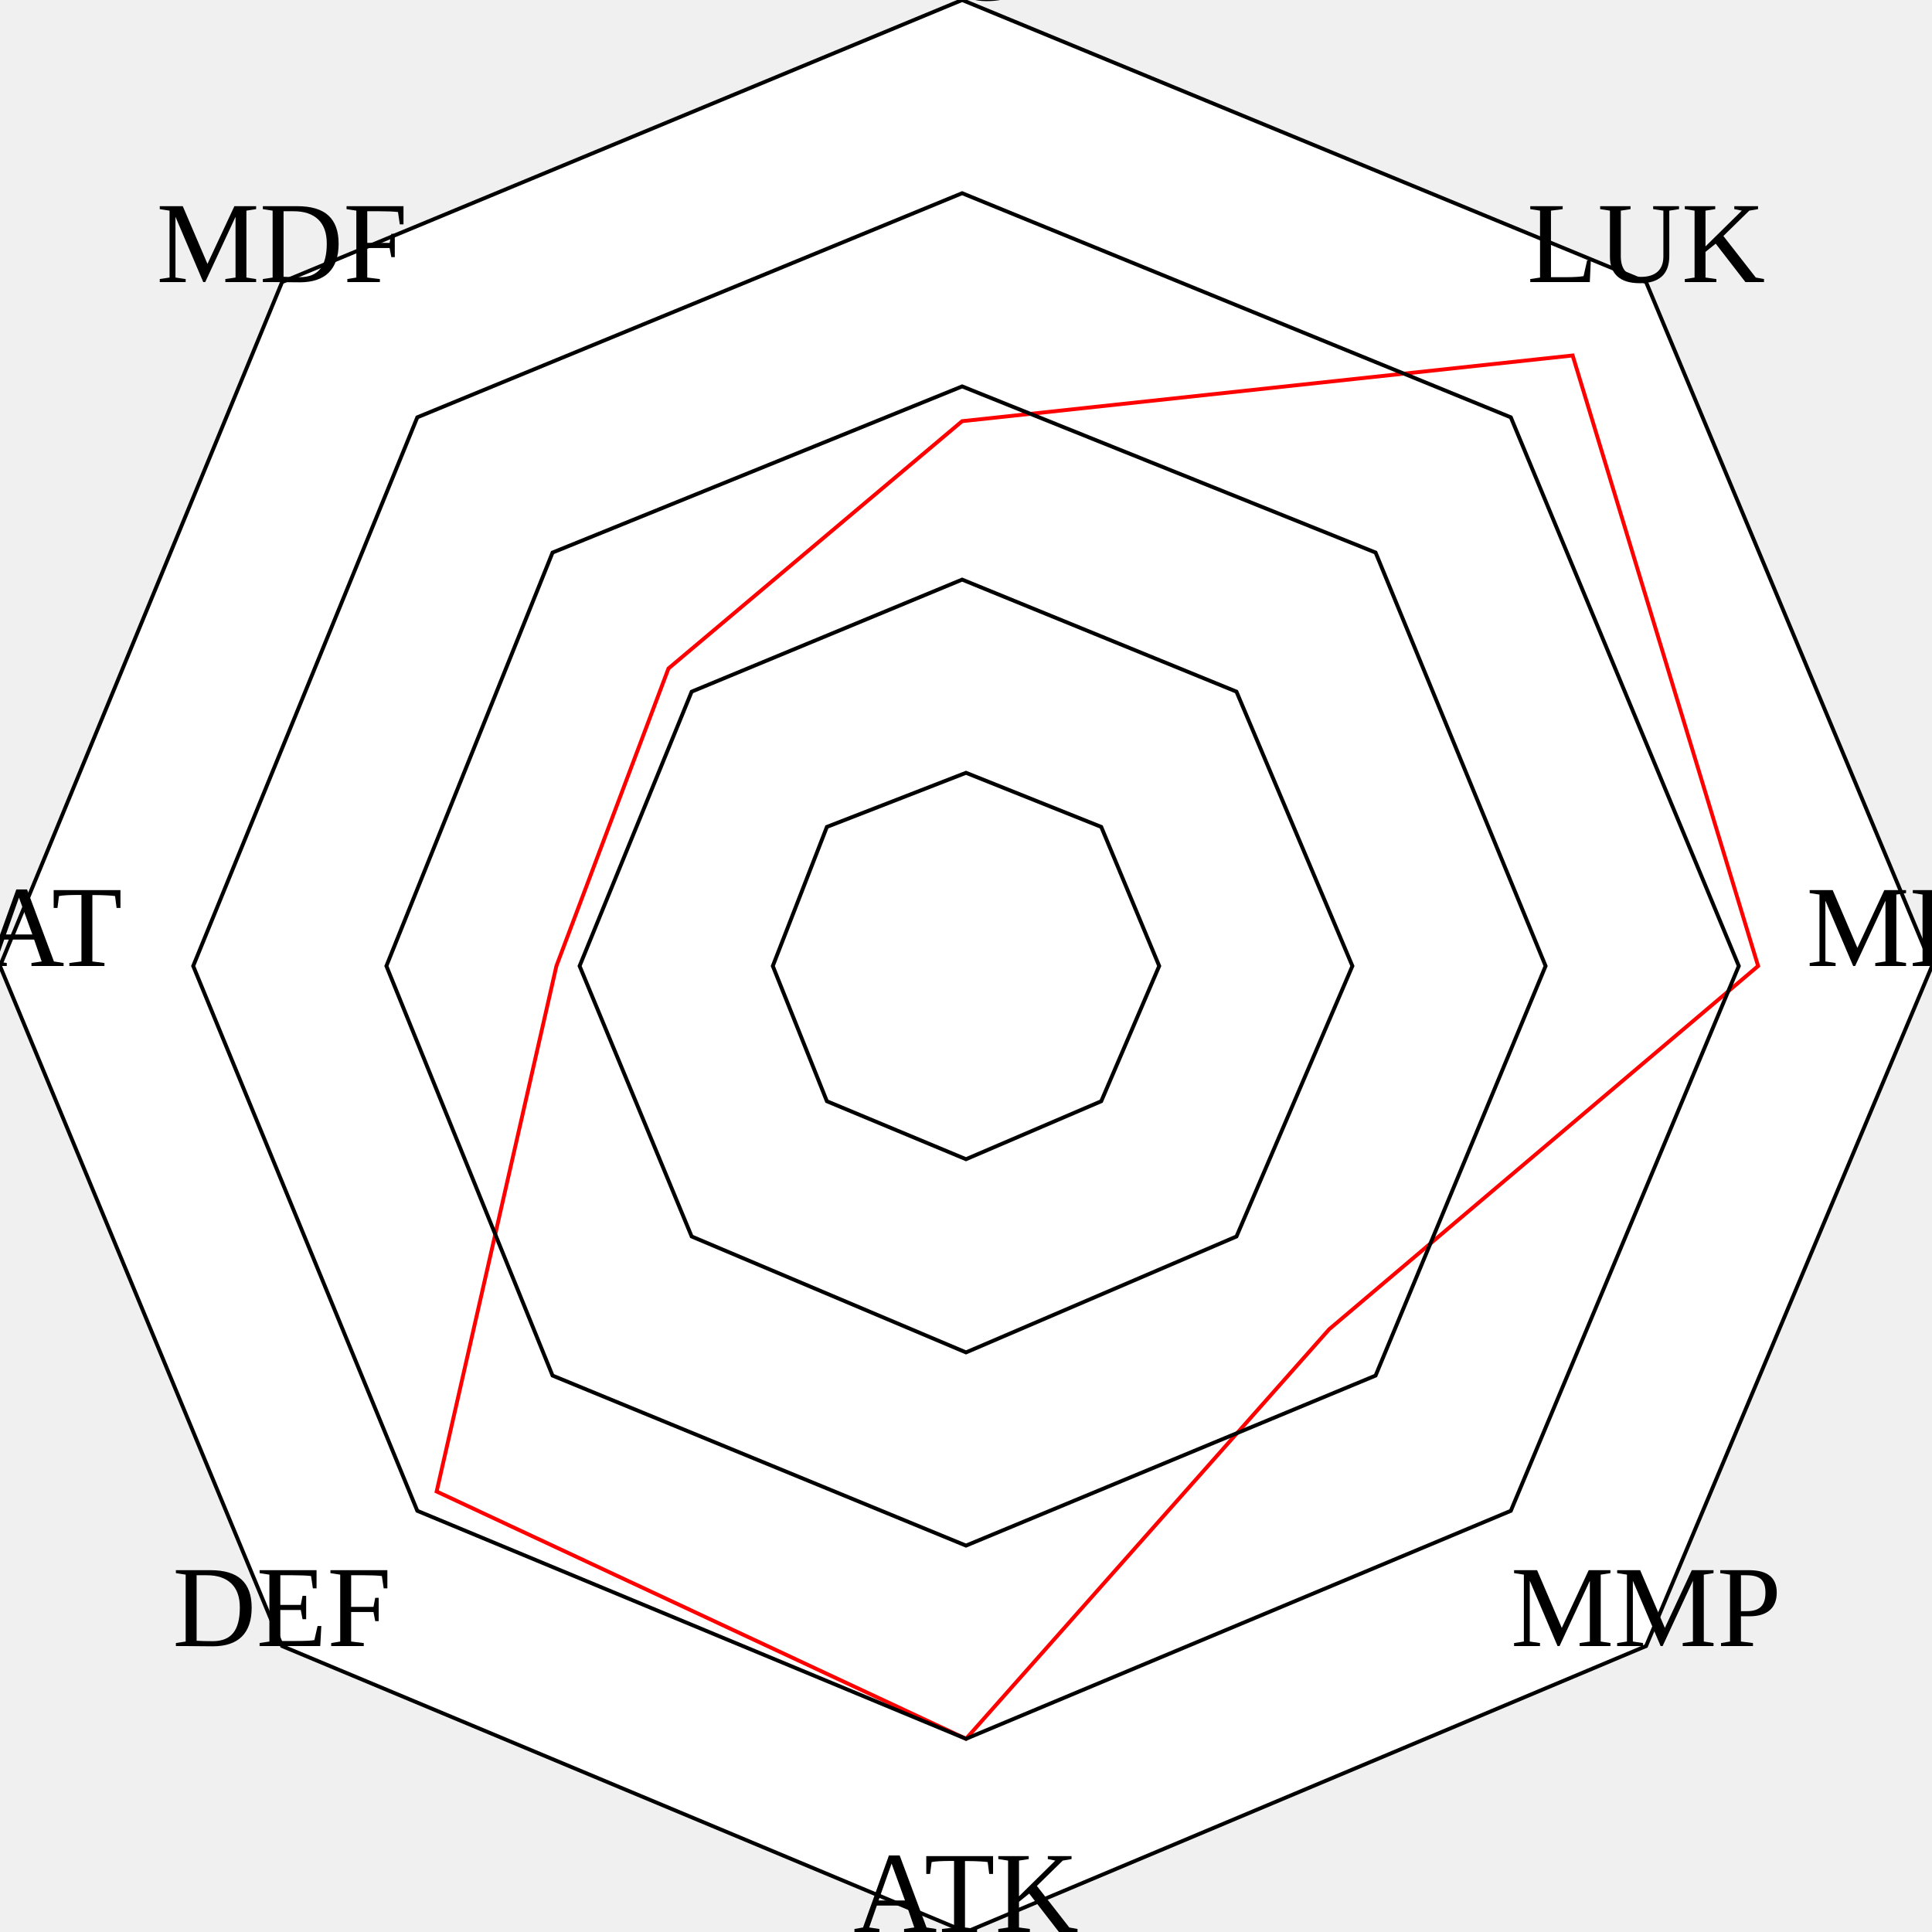
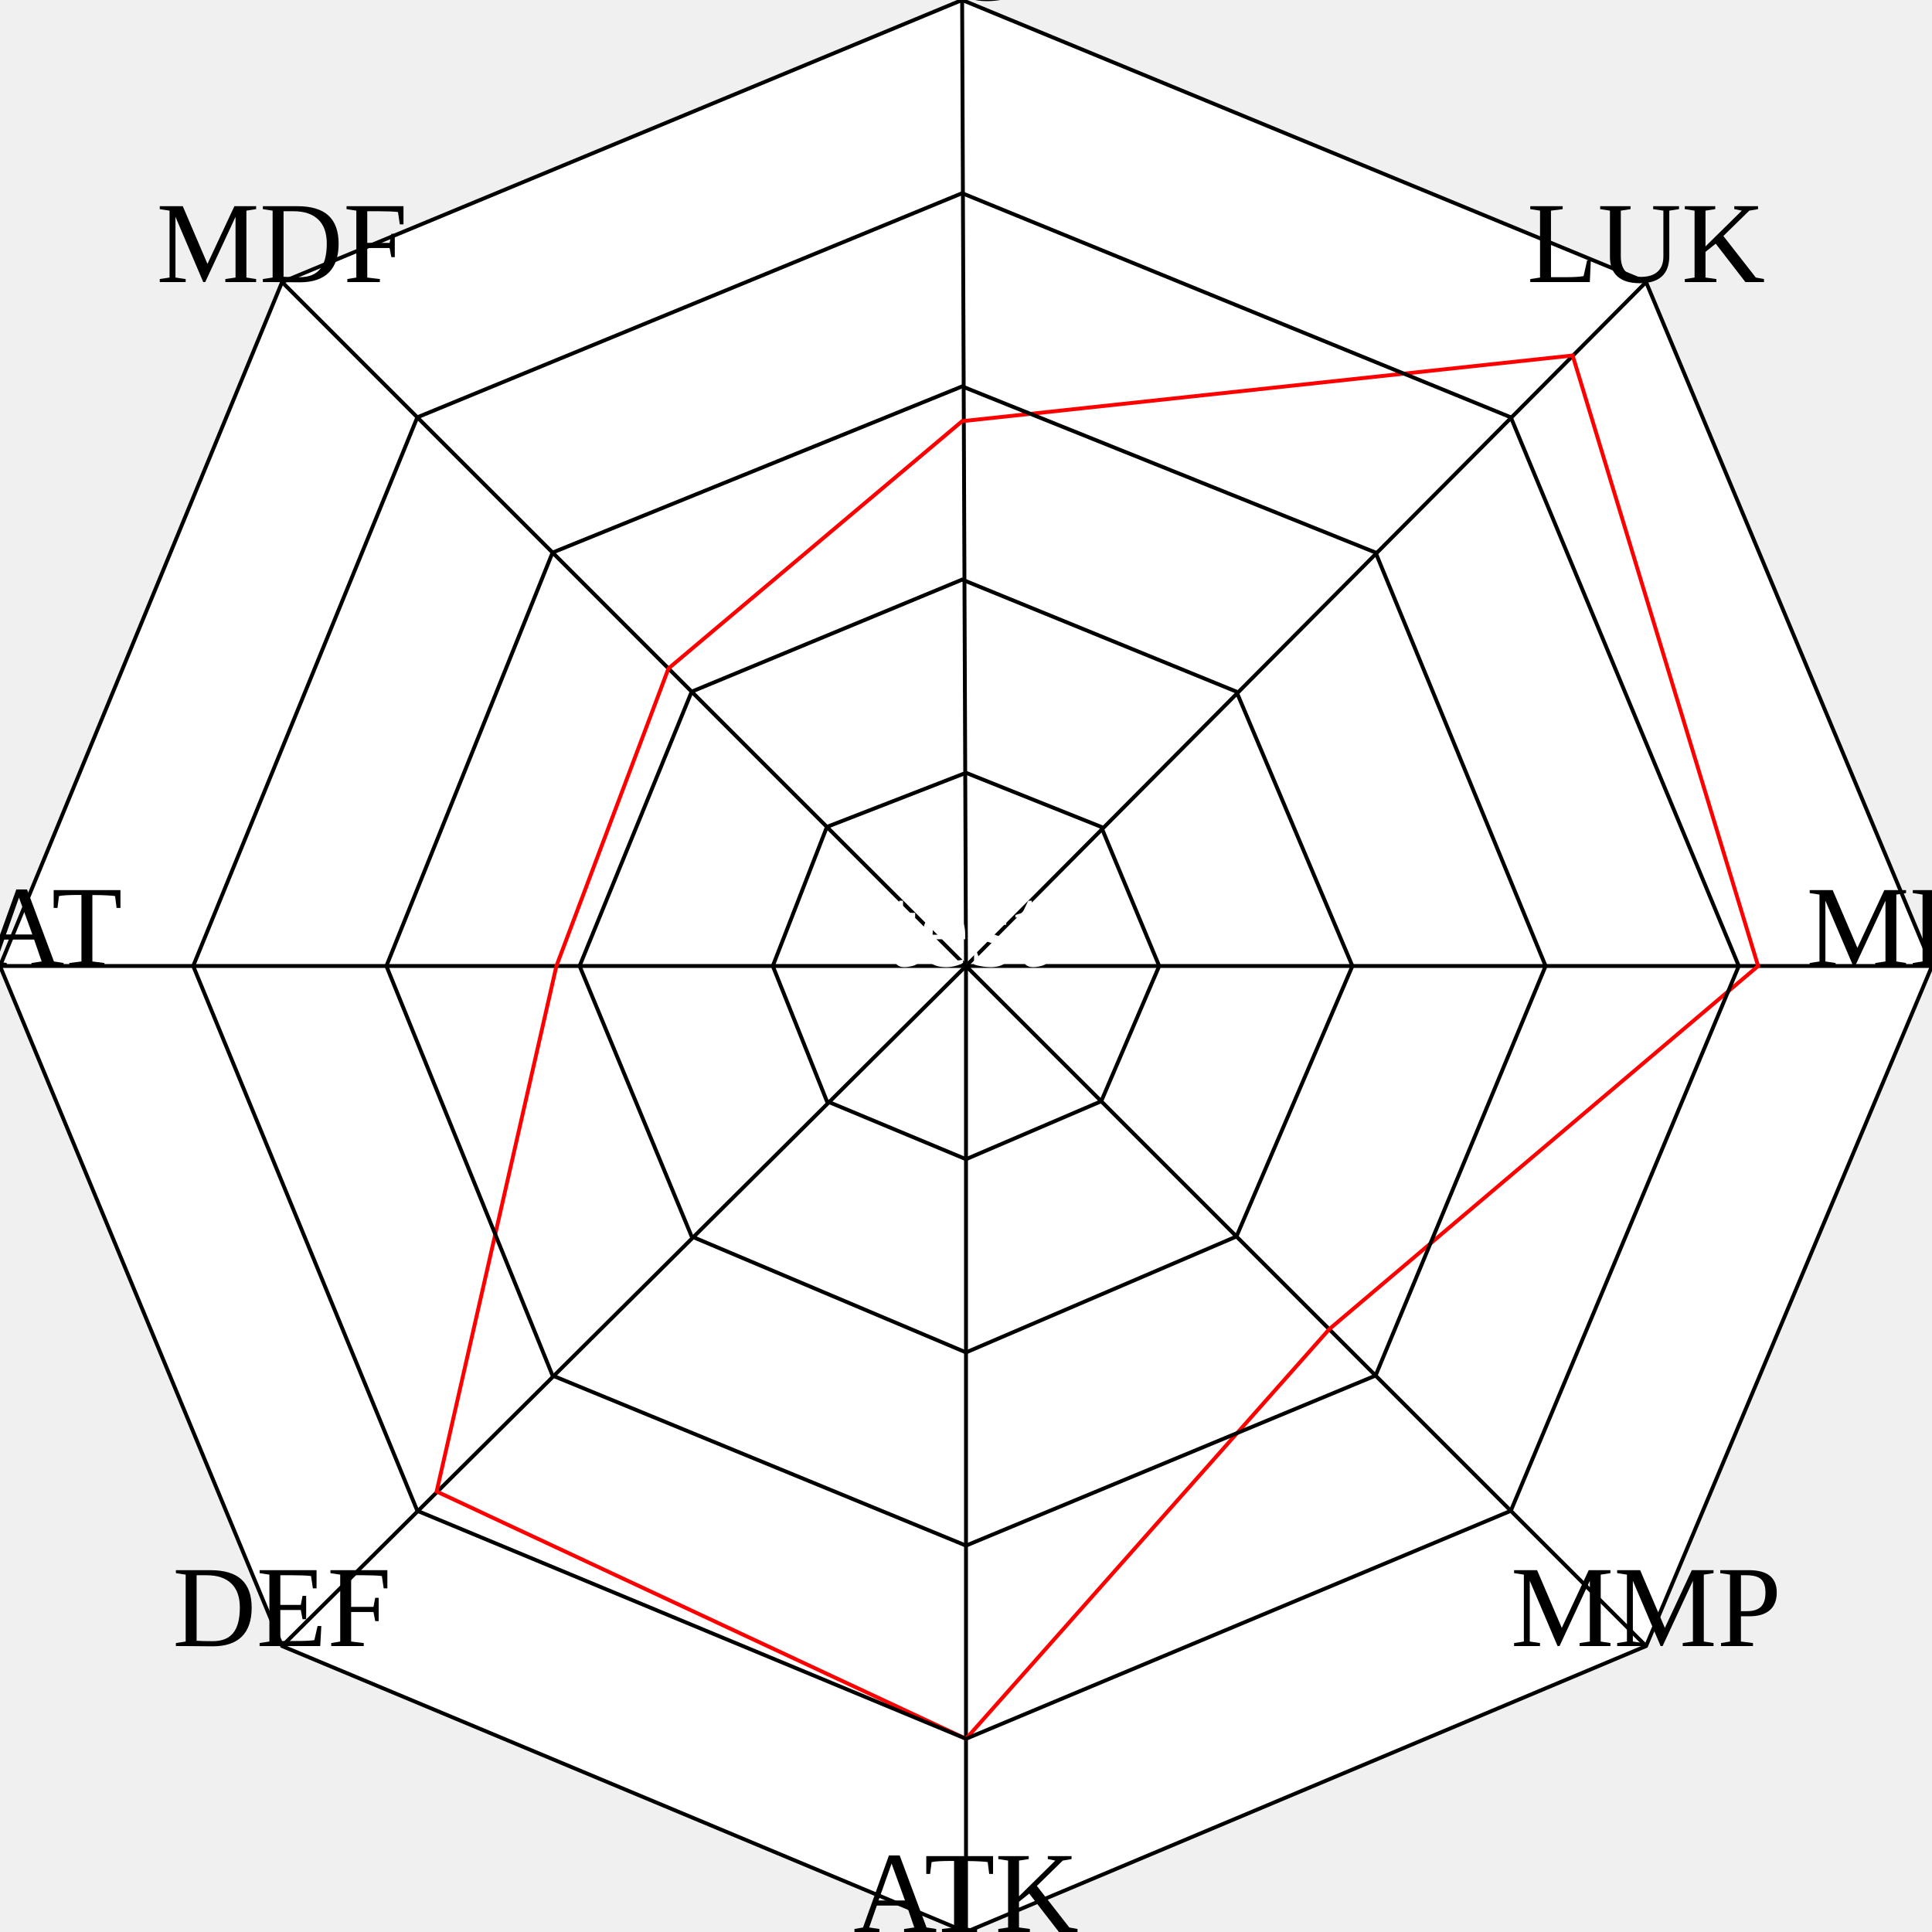
<svg xmlns="http://www.w3.org/2000/svg" width="500" height="500">
  <circle cx="250" cy="250" r="100" />
  <polygon points="500,250 426,426 250,500 73,426 0,250 73,73 249,0 426,73" style="fill:white; stroke:black; " />
+   <line x1="250" y1="250" x2="500" y2="250" style="stroke:black;" />
+   <line x1="250" y1="250" x2="426" y2="426" style="stroke:black;" />
+   <line x1="250" y1="250" x2="250" y2="500" style="stroke:black;" />
+   <line x1="250" y1="250" x2="73" y2="426" style="stroke:black;" />
+   <line x1="250" y1="250" x2="0" y2="250" style="stroke:black;" />
+   <line x1="250" y1="250" x2="73" y2="73" style="stroke:black;" />
+   <line x1="250" y1="250" x2="249" y2="0" style="stroke:black;" />
+   <line x1="250" y1="250" x2="426" y2="73" style="stroke:black;" />
  <polygon points="455,250 344,344 250,450 113,386 144,250 173,173 249,109 407,92" style="fill:none; stroke:red; " />
  <polygon points="250,250 250,250 250,250 250,250 250,250 250,250 250,250 250,250" style="fill:none; stroke:black;" />
  <polygon points="300,250 285,285 250,300 214,285 200,250 214,214 250,200 285,214" style="fill:none; stroke:black;" />
  <polygon points="350,250 320,320 250,350 179,320 150,250 179,179 249,150 320,179" style="fill:none; stroke:black;" />
  <polygon points="400,250 356,356 250,400 143,356 100,250 143,143 249,100 356,143" style="fill:none; stroke:black;" />
  <polygon points="450,250 391,391 250,450 108,391 50,250 108,108 249,50 391,108" style="fill:none; stroke:black;" />
  <text x="250" y="250" style="text-anchor:middle; font-size:30px; fill:white;">test</text>
  <text x="500" y="250" style="text-anchor:middle; font-size:30px; fill:black;">MHP</text>
  <text x="426" y="426" style="text-anchor:middle; font-size:30px; fill:black;">MMP</text>
  <text x="250" y="500" style="text-anchor:middle; font-size:30px; fill:black;">ATK</text>
  <text x="73" y="426" style="text-anchor:middle; font-size:30px; fill:black;">DEF</text>
  <text x="0" y="250" style="text-anchor:middle; font-size:30px; fill:black;">MAT</text>
  <text x="73" y="73" style="text-anchor:middle; font-size:30px; fill:black;">MDF</text>
  <text x="249" y="0" style="text-anchor:middle; font-size:30px; fill:black;">AGI</text>
  <text x="426" y="73" style="text-anchor:middle; font-size:30px; fill:black;">LUK</text>
</svg>
